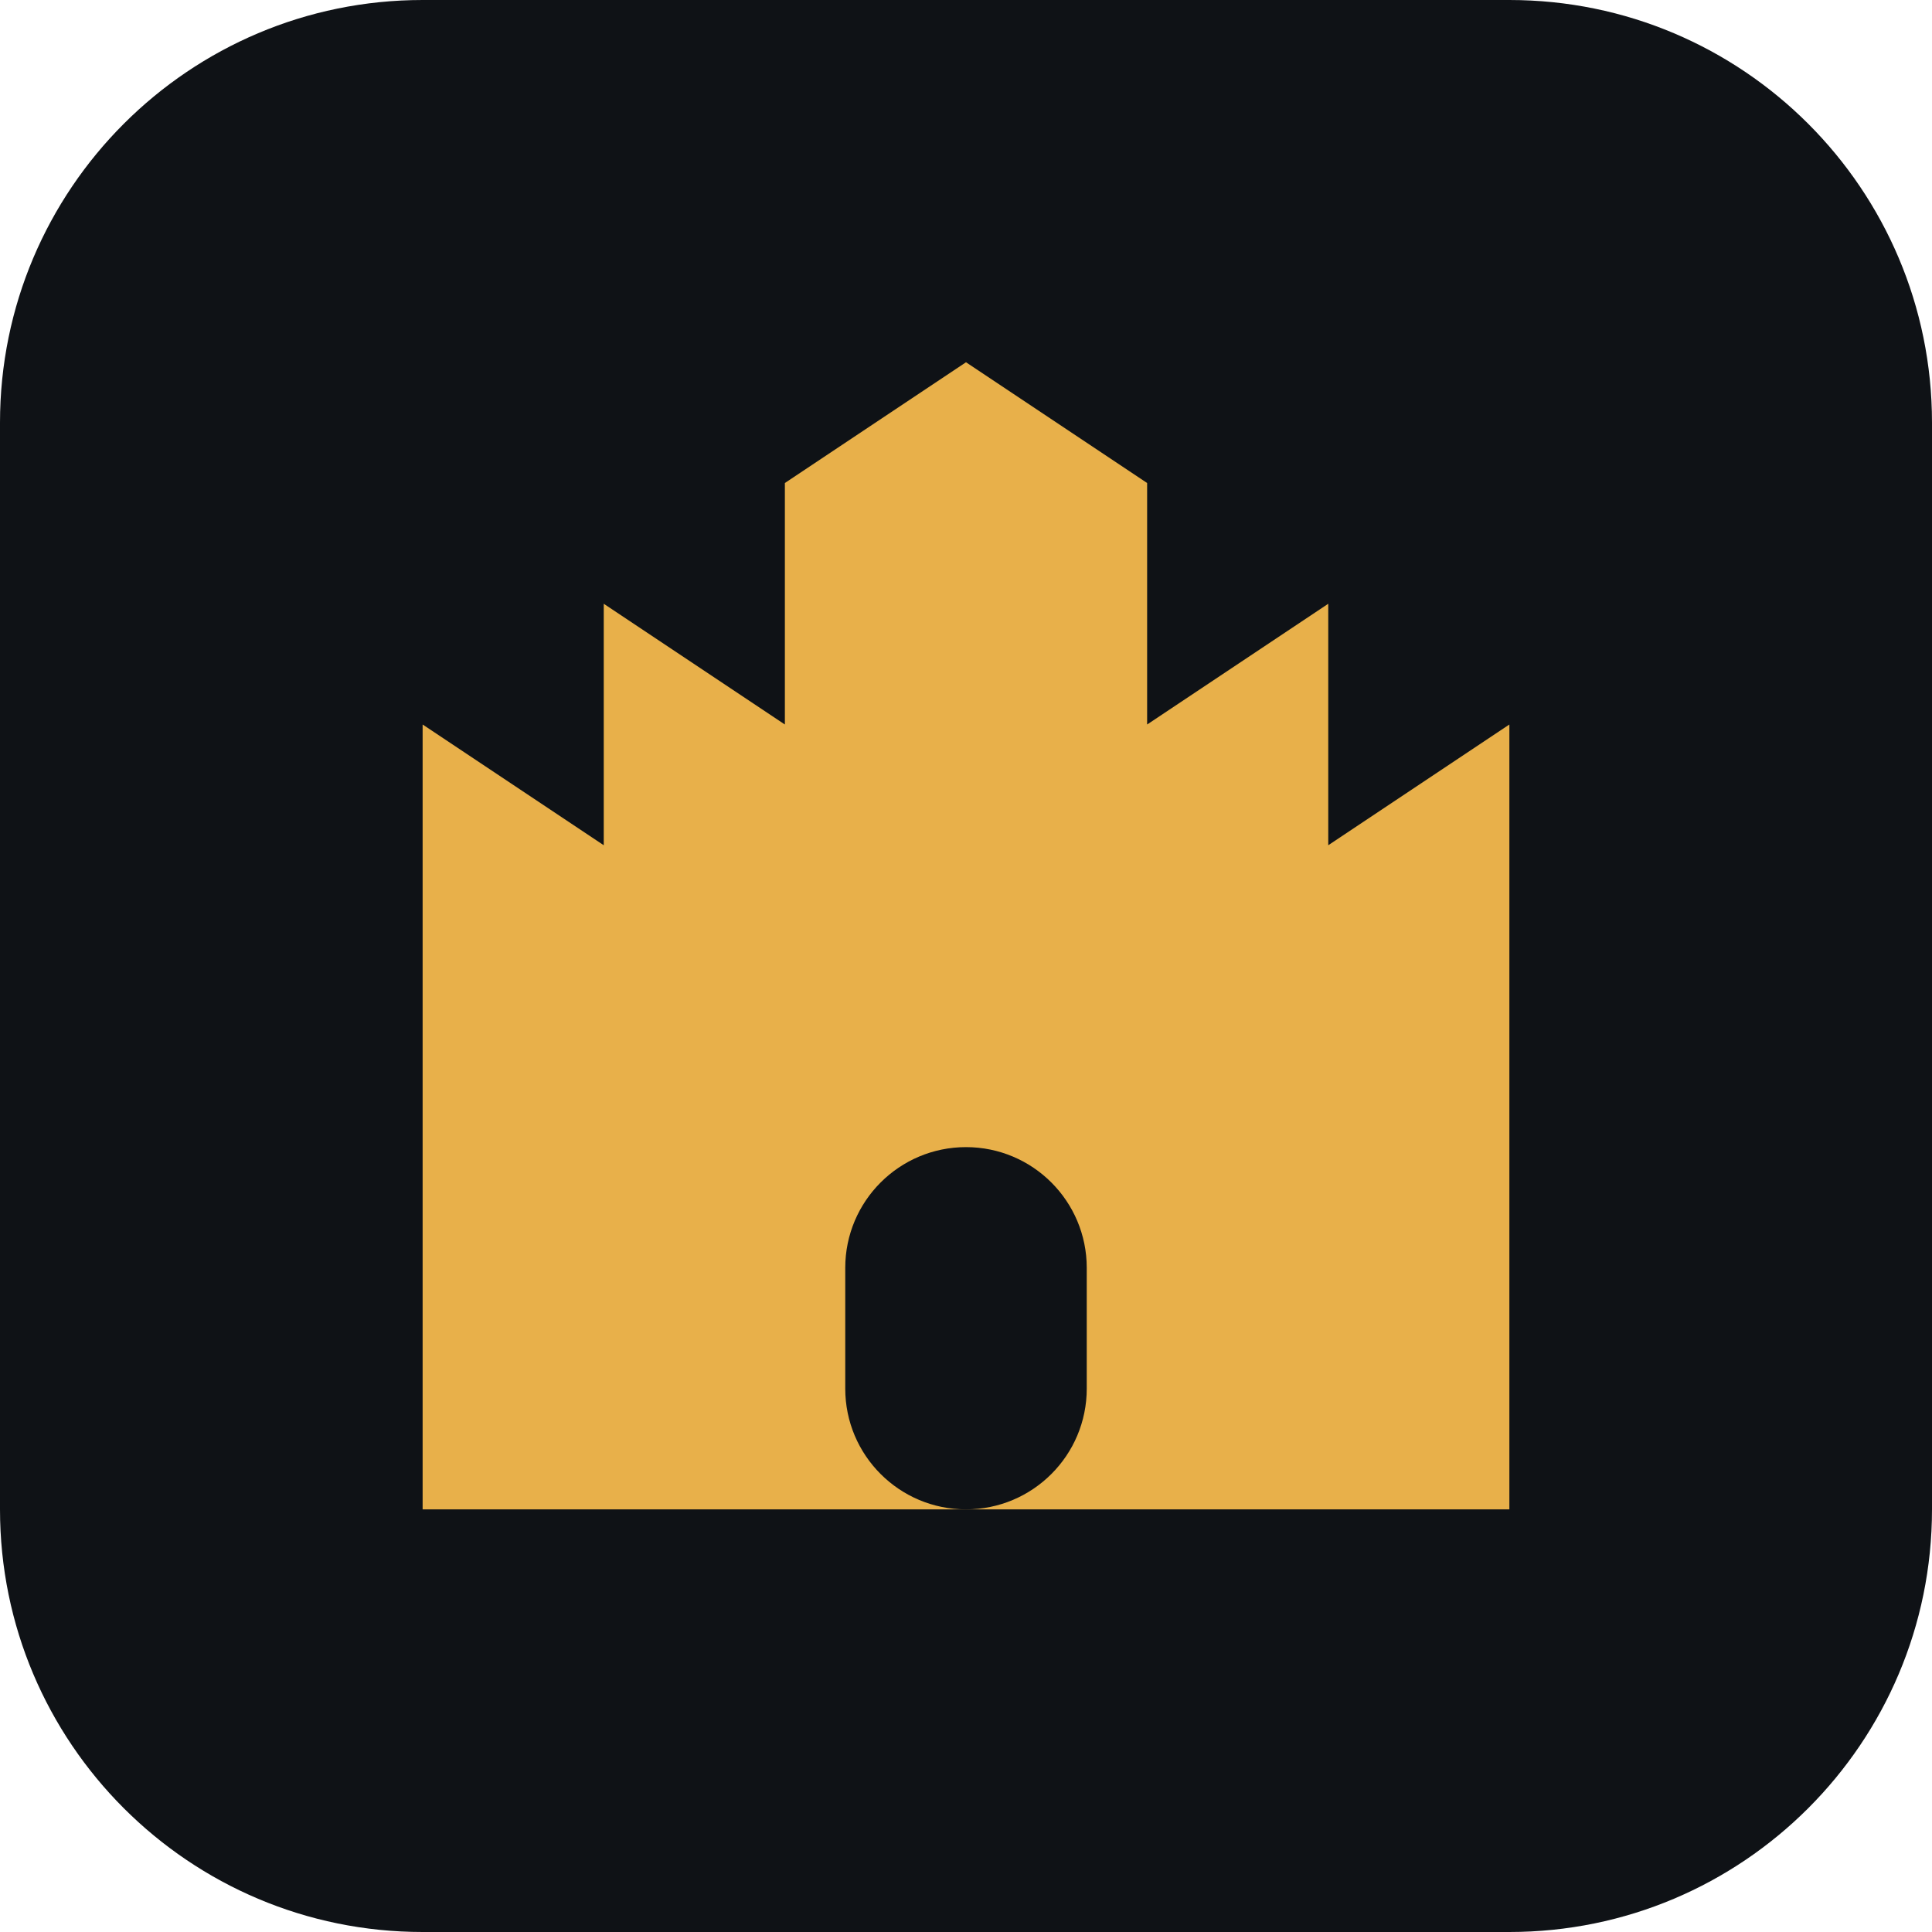
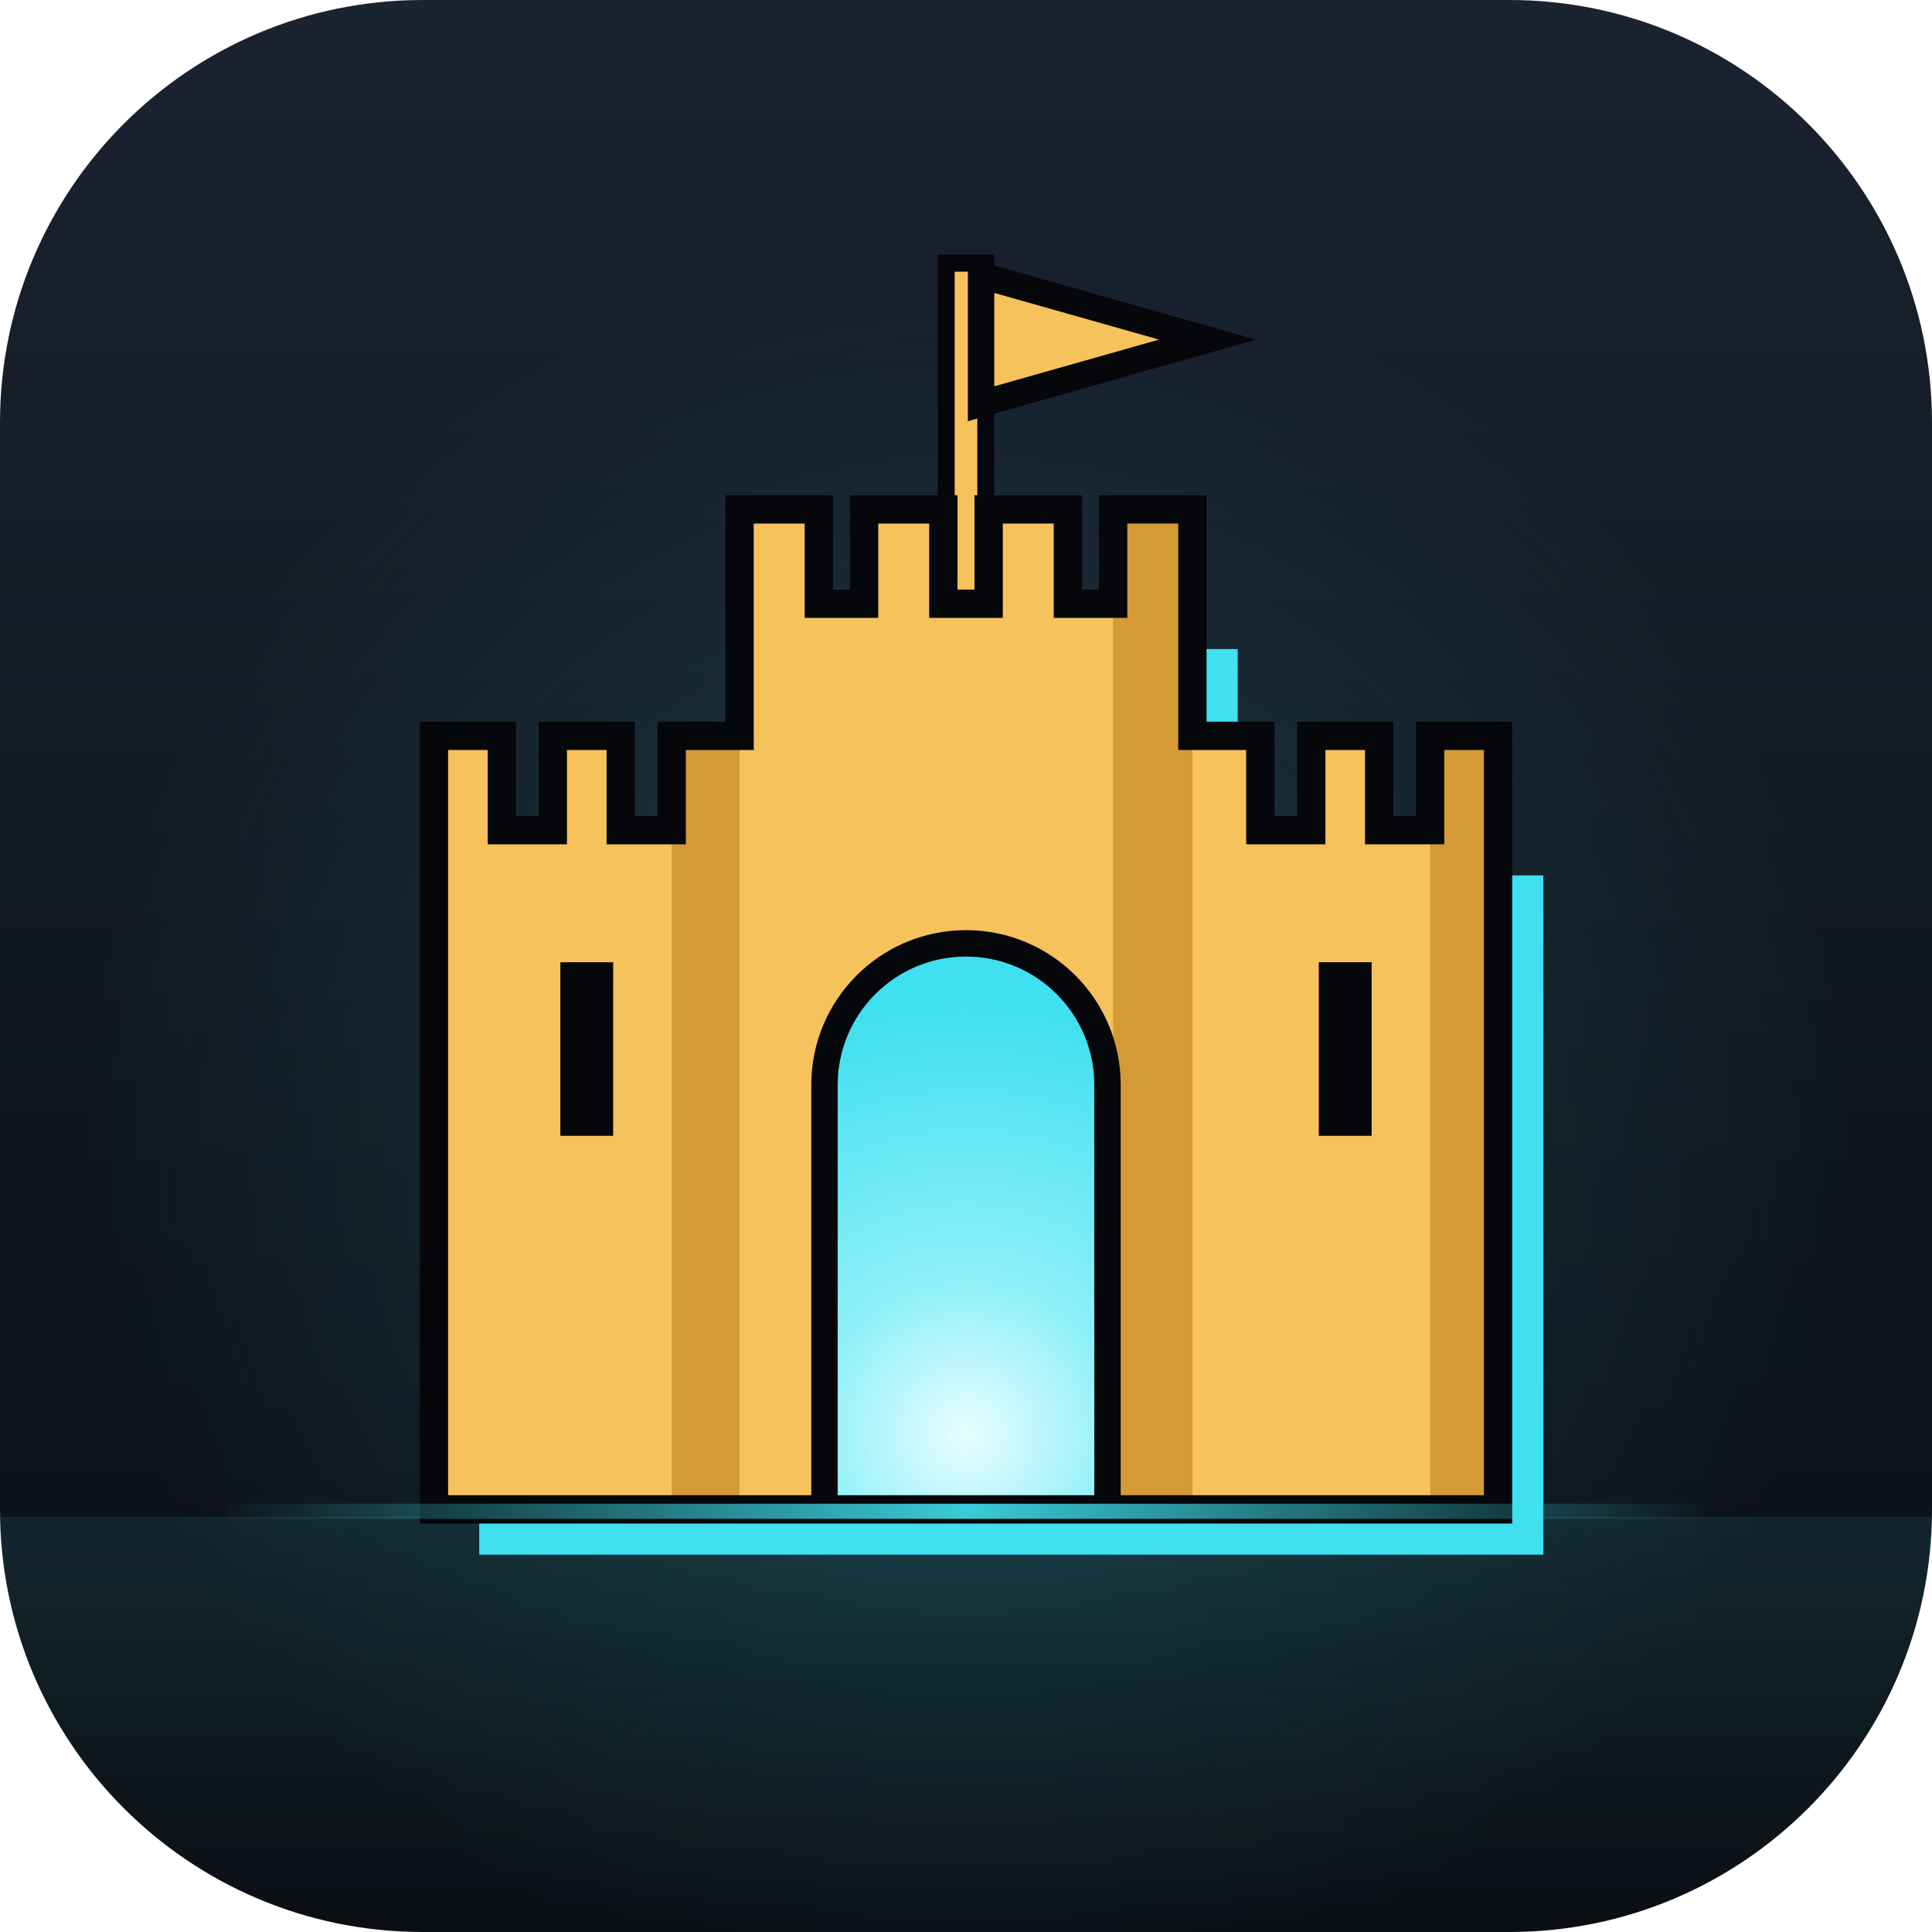
- <svg xmlns="http://www.w3.org/2000/svg" viewBox="0 0 64 64">
-   <rect width="64" height="64" rx="14" fill="#0f1216" />
-   <path d="M14 50V24l6 4v-8l6 4v-8l6-4 6 4v8l6-4v8l6-4v26z" fill="#e8b04a" />
-   <rect x="28" y="38" width="8" height="12" rx="4" fill="#0f1216" />
+ <svg xmlns="http://www.w3.org/2000/svg" viewBox="0 0 1024 1024" width="1024" height="1024">
+   <defs>
+     <clipPath id="round">
+       <rect width="1024" height="1024" rx="224" />
+     </clipPath>
+     <linearGradient id="sky" x1="0" y1="0" x2="0" y2="1">
+       <stop offset="0" stop-color="#1A2330" />
+       <stop offset="0.62" stop-color="#0F141C" />
+       <stop offset="1" stop-color="#0B0E13" />
+     </linearGradient>
+     <radialGradient id="aura" cx="512" cy="600" r="470" gradientUnits="userSpaceOnUse">
+       <stop offset="0" stop-color="#3FE0F0" stop-opacity="0.30" />
+       <stop offset="0.55" stop-color="#3FE0F0" stop-opacity="0.08" />
+       <stop offset="1" stop-color="#3FE0F0" stop-opacity="0" />
+     </radialGradient>
+     <radialGradient id="gateLight" cx="512" cy="760" r="230" gradientUnits="userSpaceOnUse">
+       <stop offset="0" stop-color="#E9FDFF" />
+       <stop offset="0.35" stop-color="#8FF0F8" />
+       <stop offset="1" stop-color="#3FE0F0" />
+     </radialGradient>
+     <linearGradient id="horizon" x1="0" y1="0" x2="1" y2="0">
+       <stop offset="0" stop-color="#3FE0F0" stop-opacity="0" />
+       <stop offset="0.5" stop-color="#3FE0F0" stop-opacity="0.9" />
+       <stop offset="1" stop-color="#3FE0F0" stop-opacity="0" />
+     </linearGradient>
+     <linearGradient id="floor" x1="0" y1="0" x2="0" y2="1">
+       <stop offset="0" stop-color="#3FE0F0" stop-opacity="0.10" />
+       <stop offset="1" stop-color="#3FE0F0" stop-opacity="0" />
+     </linearGradient>
+     <clipPath id="fortClip">
+       <path d="M230 800 V390 H266 V440 H293 V390 H329 V440 H356 V390 H392 V270 H434 V320 H458 V270 H500 V320 H524 V270 H566 V320 H590 V270 H632 V390 H668 V440 H695 V390 H731 V440 H758 V390 H794 V800 Z" />
+     </clipPath>
+   </defs>
+   <g clip-path="url(#round)">
+     <g id="bg">
+       <rect width="1024" height="1024" rx="224" fill="url(#sky)" />
+     </g>
+     <rect width="1024" height="1024" fill="url(#aura)" />
+     <rect x="0" y="804" width="1024" height="220" fill="url(#floor)" />
+     <path d="M230 800 V440 H392 V320 H632 V440 H794 V800 Z" transform="translate(24 24)" fill="#3FE0F0" />
+     <path d="M512 318 V150" stroke="#05070A" stroke-width="30" stroke-linecap="square" />
+     <path d="M512 318 V150" stroke="#F6C25B" stroke-width="12" stroke-linecap="square" />
+     <path d="M520 146 L640 180 L520 214 Z" fill="#F6C25B" stroke="#05070A" stroke-width="14" stroke-linejoin="miter" />
+     <path d="M230 800 V390 H266 V440 H293 V390 H329 V440 H356 V390 H392 V270 H434 V320 H458 V270 H500 V320 H524 V270 H566 V320 H590 V270 H632 V390 H668 V440 H695 V390 H731 V440 H758 V390 H794 V800 Z" fill="#F6C25B" />
+     <g clip-path="url(#fortClip)" fill="#D49A35">
+       <rect x="356" y="380" width="36" height="430" />
+       <rect x="590" y="260" width="42" height="550" />
+       <rect x="758" y="380" width="36" height="430" />
+     </g>
+     <g fill="#05070A">
+       <rect x="297" y="510" width="28" height="92" />
+       <rect x="699" y="510" width="28" height="92" />
+     </g>
+     <path d="M437 800 V575 A75 75 0 0 1 587 575 V800 Z" fill="url(#gateLight)" />
+     <path d="M230 800 V390 H266 V440 H293 V390 H329 V440 H356 V390 H392 V270 H434 V320 H458 V270 H500 V320 H524 V270 H566 V320 H590 V270 H632 V390 H668 V440 H695 V390 H731 V440 H758 V390 H794 V800 Z" fill="none" stroke="#05070A" stroke-width="15" stroke-linejoin="miter" />
+     <path d="M437 800 V575 A75 75 0 0 1 587 575 V800 Z" fill="none" stroke="#05070A" stroke-width="14" stroke-linejoin="miter" />
+     <rect x="120" y="797" width="784" height="8" fill="url(#horizon)" />
+   </g>
</svg>
